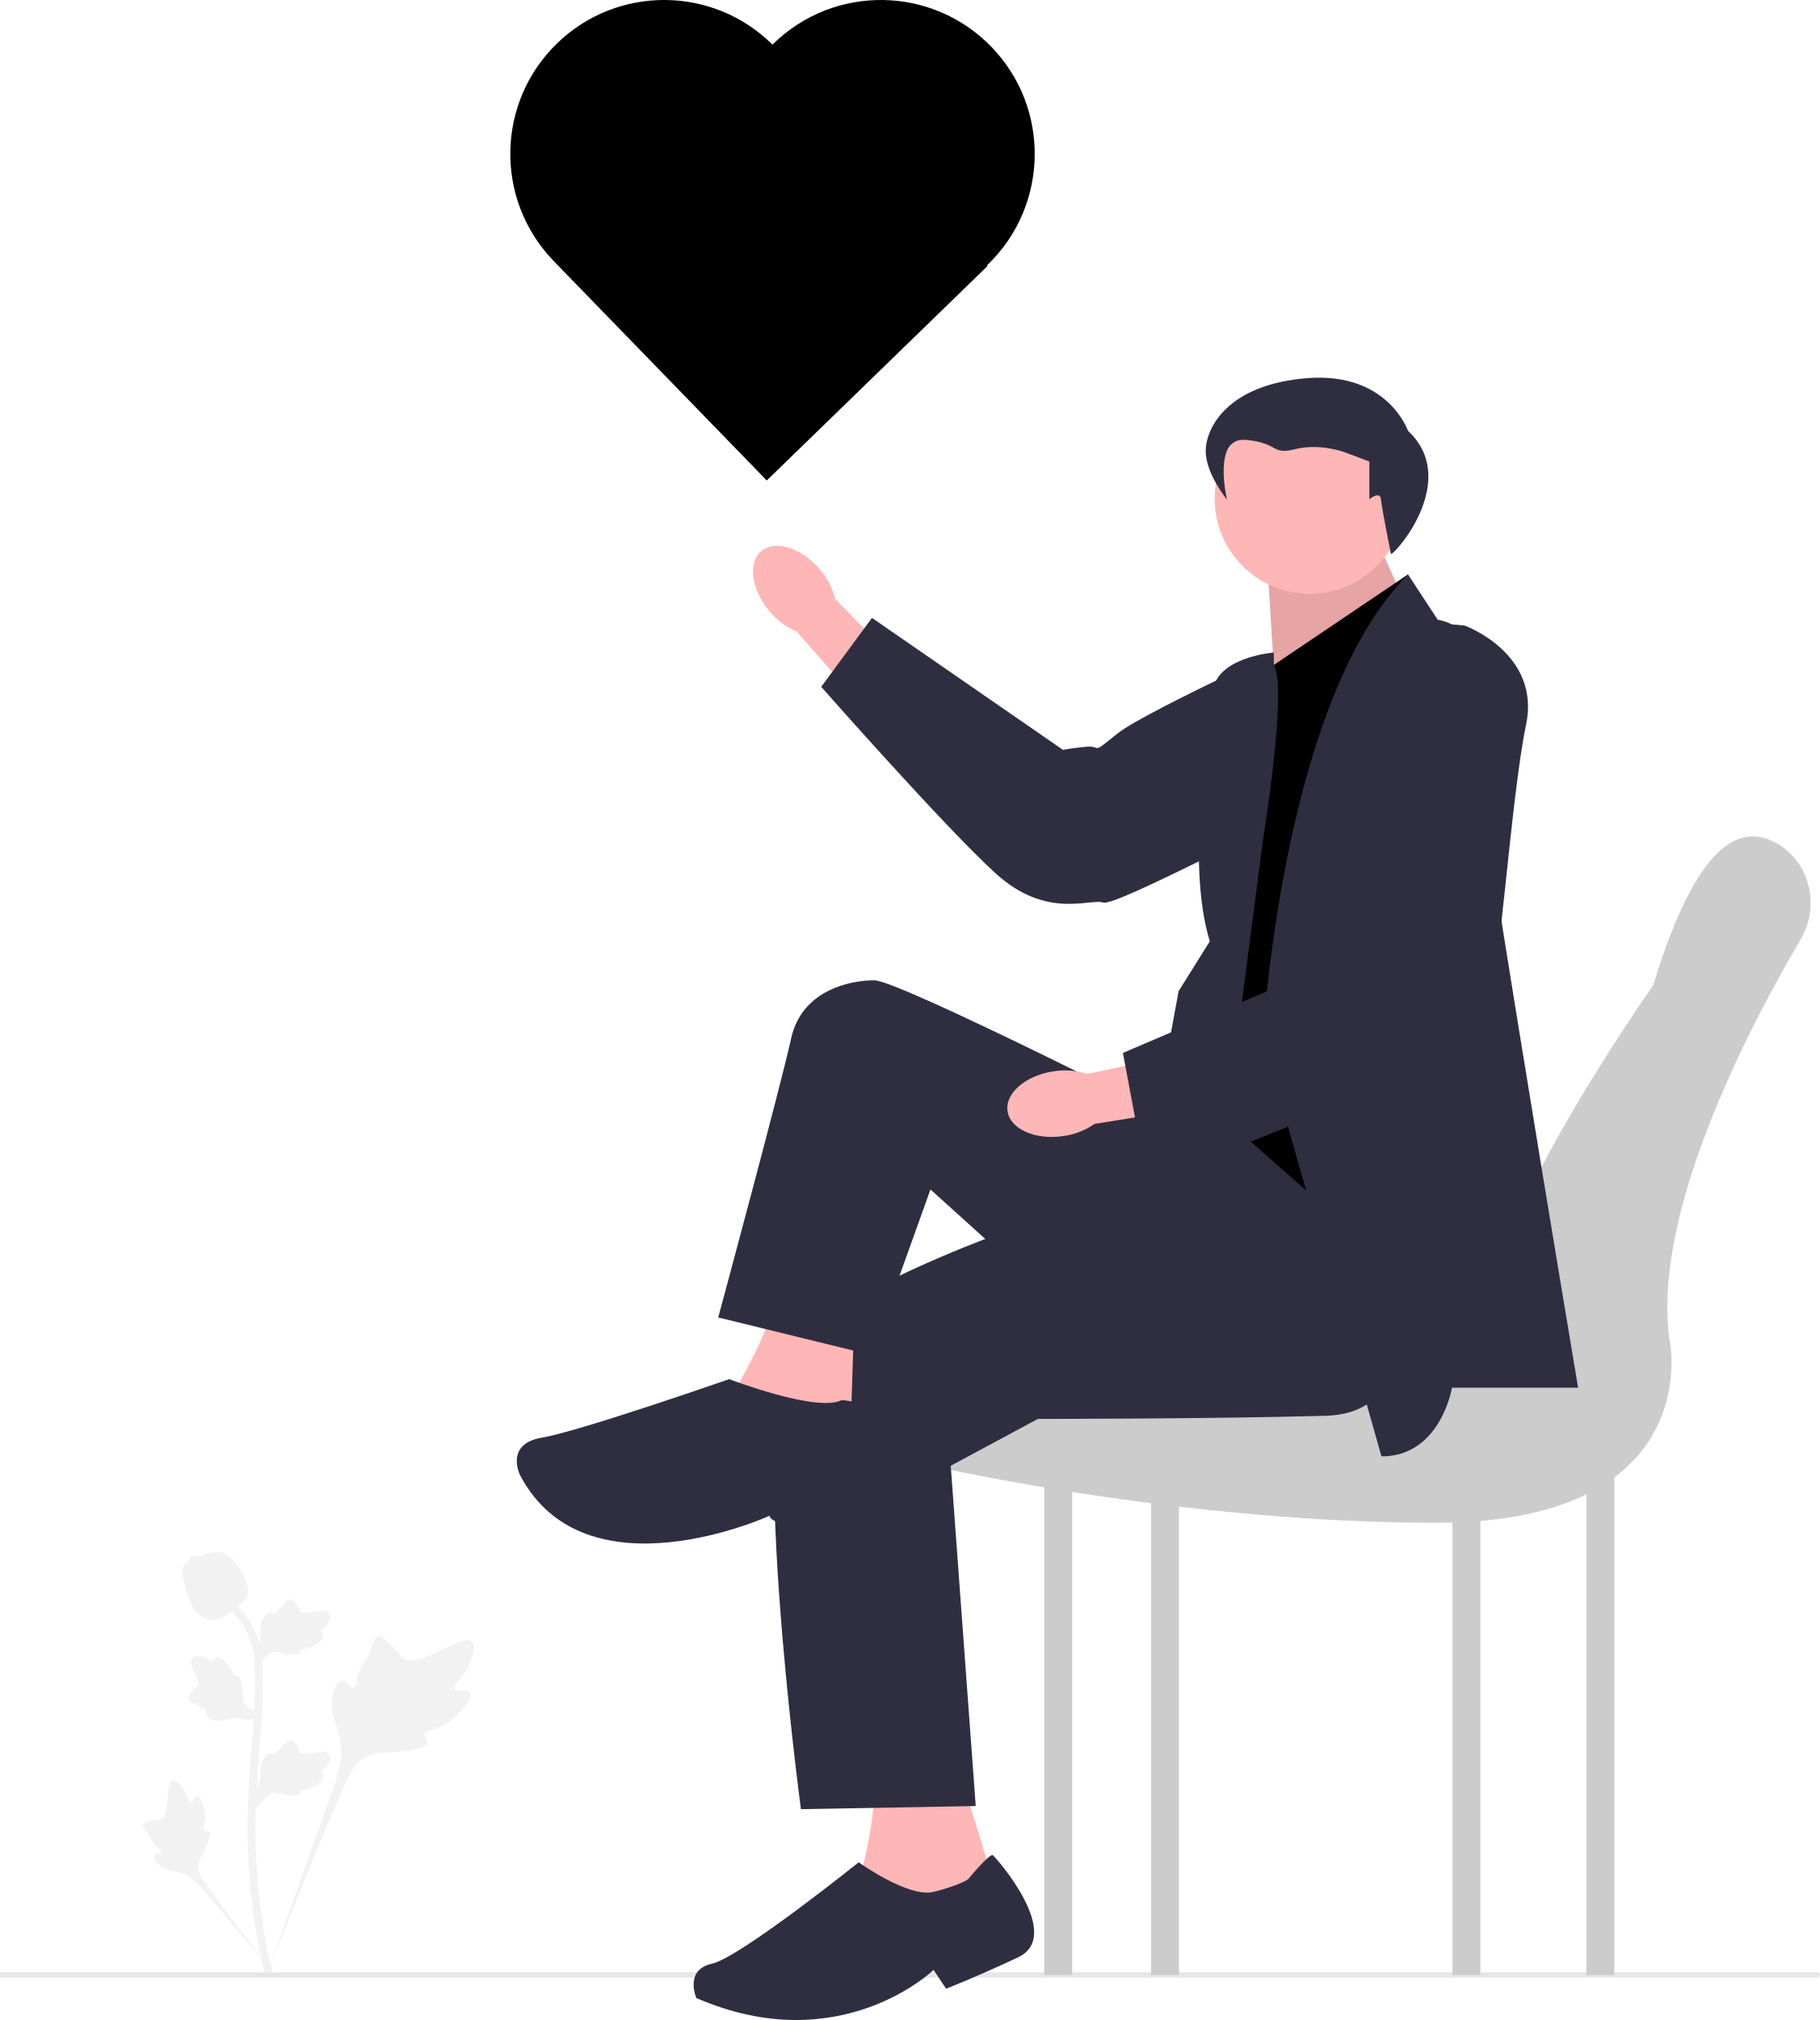
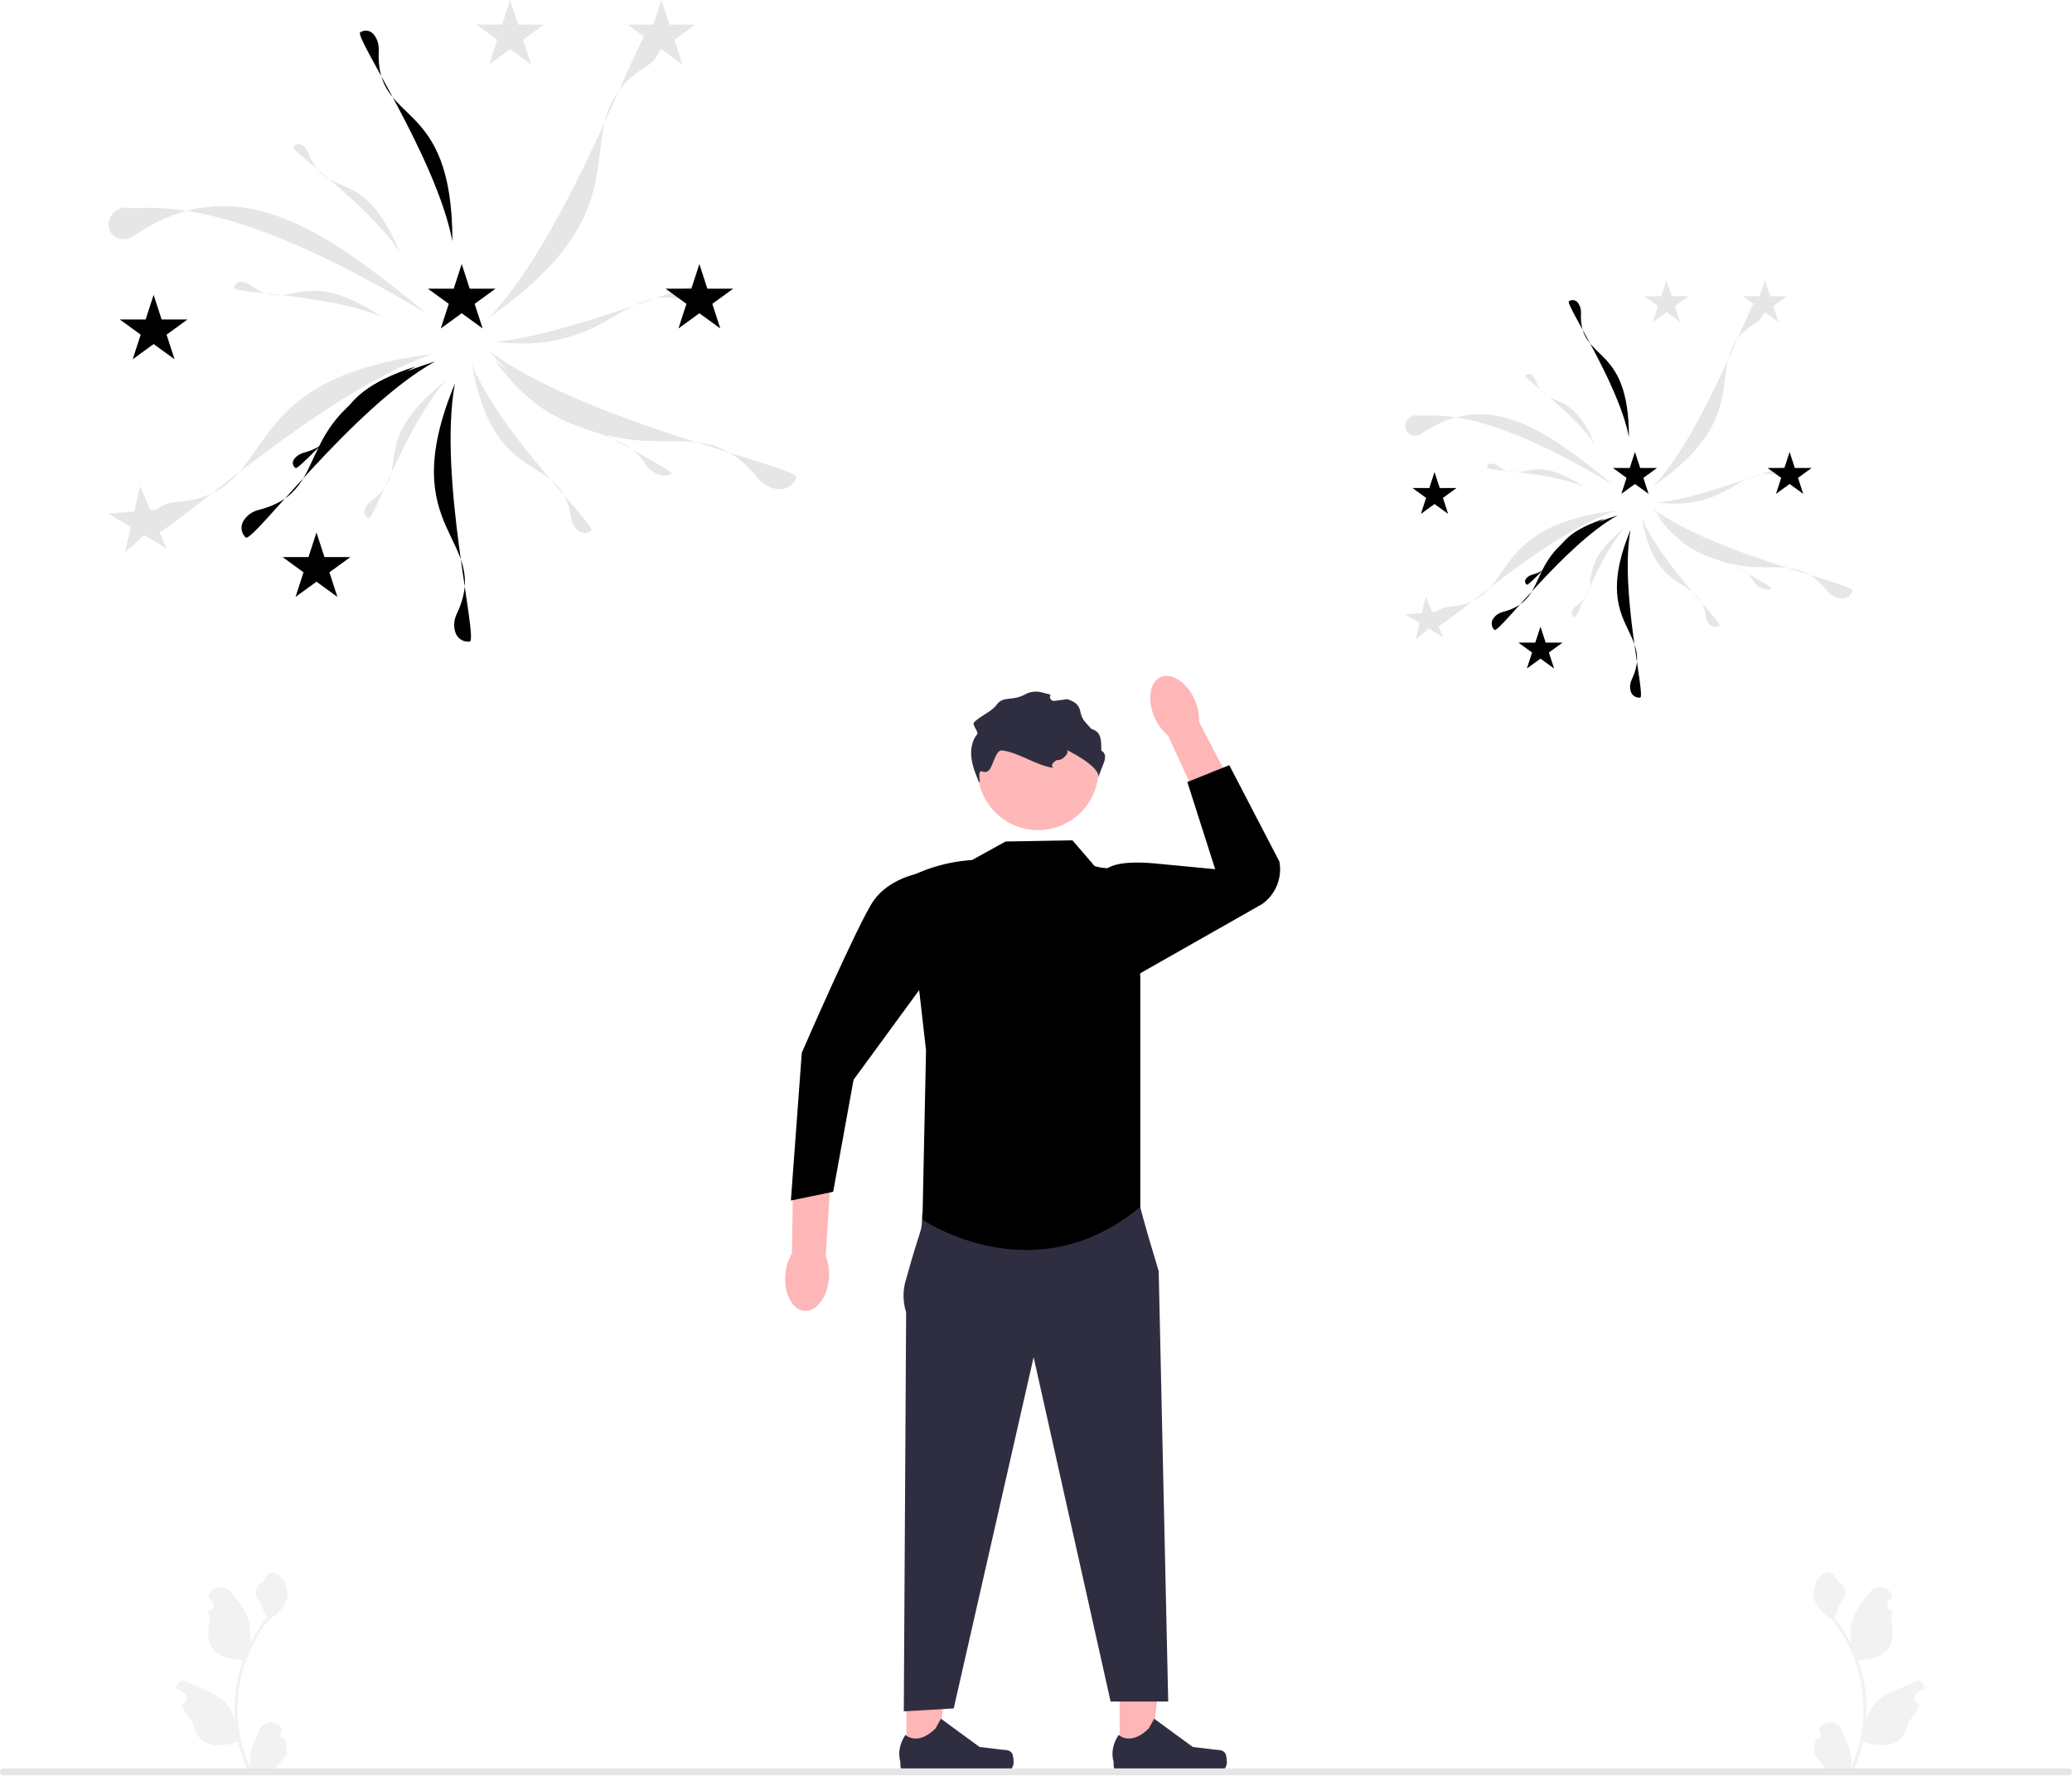
- <svg xmlns="http://www.w3.org/2000/svg" width="583.04" height="647.035" viewBox="0 0 583.04 647.035">
+ <svg xmlns="http://www.w3.org/2000/svg" width="611.492" height="523.953" viewBox="0 0 611.492 523.953">
+   <path d="M84.105,513.252c-1.217,.076-1.89-1.436-.969-2.317l.092-.364-.036-.087c-1.231-2.935-5.402-2.914-6.622,.025-1.083,2.609-2.462,5.222-2.802,7.98-.152,1.218-.084,2.458,.186,3.653-2.538-5.544-3.873-11.597-3.873-17.685,0-1.53,.084-3.059,.255-4.585,.141-1.248,.335-2.488,.586-3.717,1.358-6.643,4.3-12.971,8.542-18.256,2.039-1.115,3.74-2.858,4.768-4.946,.369-.753,.658-1.564,.795-2.389-.232,.03-.875-3.504-.7-3.721-.323-.491-.902-.735-1.256-1.214-1.757-2.382-4.177-1.966-5.441,1.271-2.699,1.362-2.726,3.622-1.069,5.795,1.054,1.383,1.199,3.253,2.123,4.733-.095,.122-.194,.24-.289,.362-1.744,2.237-3.253,4.642-4.525,7.168,.359-2.808-.171-6.19-1.076-8.371-1.03-2.484-2.96-4.577-4.66-6.725-2.042-2.58-6.229-1.454-6.588,1.816l-.01,.095c.252,.142,.5,.294,.741,.454,1.378,.911,.902,3.048-.731,3.3l-.037,.006c.091,.909,.247,1.811,.476,2.698-2.181,8.433,2.527,11.505,9.25,11.643,.148,.076,.293,.152,.441,.225-.681,1.918-1.225,3.885-1.629,5.879-.361,1.762-.613,3.542-.753,5.331-.175,2.256-.16,4.524,.03,6.777l-.011-.08c-.483-2.481-1.83-4.798-3.786-6.404-2.913-2.393-7.03-3.275-10.173-5.198-1.513-.926-3.452,.271-3.188,2.025l.013,.084c.468,.19,.925,.411,1.366,.658,.252,.142,.5,.294,.741,.454,1.378,.911,.902,3.048-.731,3.3l-.037,.006-.076,.011c.803,1.906,1.921,3.676,3.322,5.201,1.364,7.362,7.22,8.061,13.485,5.917h.004c.685,2.983,1.686,5.898,2.972,8.675h10.616c.038-.118,.072-.24,.107-.358-.982,.061-1.971,.004-2.937-.175,.788-.966,1.575-1.941,2.363-2.907,.019-.019,.034-.038,.049-.057,.4-.495,.803-.985,1.202-1.48l0-.001c.025-1.518-.157-3.032-.518-4.501l-0-0-0-0,0,0Z" fill="#f2f2f2" />
+   <path d="M535.947,513.252c1.217,.076,1.89-1.436,.969-2.317l-.092-.364,.036-.087c1.231-2.935,5.402-2.914,6.622,.025,1.083,2.609,2.462,5.222,2.802,7.98,.152,1.218,.084,2.458-.186,3.653,2.538-5.544,3.873-11.597,3.873-17.685,0-1.53-.084-3.059-.255-4.585-.141-1.248-.335-2.488-.586-3.717-1.358-6.643-4.3-12.971-8.542-18.256-2.039-1.115-3.74-2.858-4.768-4.946-.369-.753-.658-1.564-.795-2.389,.232,.03,.875-3.504,.7-3.721,.323-.491,.902-.735,1.256-1.214,1.757-2.382,4.177-1.966,5.441,1.271,2.699,1.362,2.726,3.622,1.069,5.795-1.054,1.383-1.199,3.253-2.123,4.733,.095,.122,.194,.24,.289,.362,1.744,2.237,3.253,4.642,4.525,7.168-.359-2.808,.171-6.19,1.076-8.371,1.03-2.484,2.96-4.577,4.66-6.725,2.042-2.58,6.229-1.454,6.588,1.816l.01,.095c-.253,.142-.5,.294-.741,.454-1.378,.911-.902,3.048,.731,3.3l.037,.006c-.091,.909-.247,1.811-.476,2.698,2.181,8.433-2.527,11.505-9.25,11.643-.148,.076-.293,.152-.441,.225,.681,1.918,1.225,3.885,1.629,5.879,.361,1.762,.613,3.542,.753,5.331,.175,2.256,.16,4.524-.03,6.777l.011-.08c.483-2.481,1.83-4.798,3.786-6.404,2.913-2.393,7.03-3.275,10.173-5.198,1.513-.926,3.452,.271,3.188,2.025l-.013,.084c-.468,.19-.925,.411-1.366,.658-.253,.142-.5,.294-.741,.454-1.378,.911-.902,3.048,.731,3.3l.037,.006,.076,.011c-.803,1.906-1.921,3.676-3.322,5.201-1.364,7.362-7.22,8.061-13.485,5.917h-.004c-.685,2.983-1.686,5.898-2.972,8.675h-10.616c-.038-.118-.072-.24-.107-.358,.982,.061,1.971,.004,2.937-.175-.788-.966-1.575-1.941-2.363-2.907-.019-.019-.034-.038-.05-.057-.4-.495-.803-.985-1.202-1.48l-0-.001c-.025-1.518,.157-3.032,.518-4.501l0-0v-0l0,0Z" fill="#f2f2f2" />
  <g>
-     <path d="M150.784,542.202c-.844-1.424-4.497,.101-5.168-1.191-.669-1.287,2.724-3.249,4.663-7.73,.35-.808,2.553-5.9,.922-7.472-3.092-2.978-17.24,9.313-22.191,5.29-1.087-.883-1.846-2.645-5.134-5.506-1.308-1.138-2.099-1.652-2.865-1.461-1.086,.271-1.172,1.725-2.337,4.584-1.747,4.287-2.78,4.028-3.798,7.449-.756,2.539-.583,4.016-1.472,4.303-1.258,.407-2.416-2.286-4.011-2.045-1.627,.246-2.611,3.382-2.922,5.73-.583,4.406,1.035,7.313,1.932,10.371,.975,3.322,1.553,8.375-.698,15.528l-22.277,62.766c4.918-12.879,19.158-48.185,25.142-61.305,1.727-3.787,3.635-7.629,7.551-9.145,3.77-1.46,8.949-.588,15.55-2.179,.771-.186,2.911-.73,3.18-1.988,.223-1.04-1.036-1.621-.842-2.596,.259-1.307,2.734-1.323,5.775-2.831,2.144-1.063,3.48-2.328,4.629-3.415,.346-.328,5.495-5.262,4.371-7.157h-0l0,0Z" fill="#f2f2f2" />
-     <path d="M63.139,575.245c-.942,.004-1.248,2.236-2.076,2.193-.825-.043-.808-2.275-2.448-4.519-.296-.405-2.159-2.955-3.401-2.608-2.354,.658-.404,11.148-3.806,12.418-.747,.279-1.831,.143-4.184,.931-.936,.314-1.417,.554-1.544,.985-.18,.611,.508,1.073,1.575,2.47,1.6,2.094,1.175,2.527,2.56,4.013,1.028,1.104,1.803,1.445,1.687,1.964-.163,.735-1.819,.526-2.161,1.379-.349,.87,.907,2.257,1.969,3.087,1.994,1.558,3.888,1.602,5.647,2.044,1.912,.48,4.559,1.654,7.42,4.823l24.378,29.044c-4.902-6.13-18.122-23.306-22.835-30.029-1.361-1.941-2.696-3.985-2.31-6.345,.371-2.272,2.293-4.562,3.417-8.261,.131-.432,.481-1.639-.058-2.134-.446-.409-1.095,.041-1.517-.335-.567-.504,.14-1.724,.277-3.651,.097-1.359-.138-2.38-.341-3.258-.061-.265-.997-4.215-2.251-4.21v0l-0,0Z" fill="#f2f2f2" />
-     <path d="M81.939,579.465l-.568-5.068,.259-.384c1.2-1.777,1.812-3.512,1.819-5.159,.001-.262-.011-.524-.023-.79-.049-1.057-.11-2.371,.575-3.903,.384-.854,1.463-2.831,3.086-2.587,.437,.061,.767,.262,1.018,.497,.037-.059,.075-.117,.115-.181,.505-.771,.905-1.101,1.291-1.419,.296-.245,.602-.497,1.082-1.094,.21-.262,.374-.492,.513-.685,.42-.585,.968-1.282,1.935-1.27,1.033,.049,1.574,.903,1.932,1.468,.64,1.008,.93,1.735,1.122,2.217,.07,.176,.149,.374,.19,.436,.333,.489,3.038,.032,4.057-.135,2.289-.382,4.27-.712,5.087,.732,.585,1.033,.151,2.398-1.33,4.168-.461,.551-.952,.969-1.388,1.297,.361,.215,.684,.546,.815,1.065h0c.308,1.229-.748,2.459-3.137,3.663-.593,.301-1.392,.702-2.512,.896-.527,.091-1.002,.113-1.408,.125-.009,.235-.064,.489-.207,.751-.42,.771-1.293,1.138-2.61,1.05-1.449-.076-2.642-.352-3.694-.595-.919-.21-1.711-.389-2.332-.347-1.153,.093-2.041,1.016-3.083,2.212l-2.603,3.042h-0l-0-0Z" fill="#f2f2f2" />
-     <path d="M84.572,549.289l-4.758,1.835-.437-.153c-2.023-.71-3.857-.862-5.452-.451-.254,.065-.504,.143-.759,.223-1.01,.315-2.266,.708-3.922,.434-.924-.155-3.11-.697-3.285-2.329-.052-.438,.059-.809,.222-1.111-.066-.021-.133-.042-.204-.065-.874-.293-1.295-.597-1.7-.889-.312-.224-.633-.456-1.332-.769-.307-.137-.571-.237-.793-.322-.672-.258-1.486-.611-1.719-1.549-.215-1.011,.474-1.751,.93-2.241,.813-.875,1.442-1.34,1.86-1.648,.153-.112,.324-.239,.373-.294,.389-.446-.74-2.947-1.159-3.891-.95-2.118-1.772-3.95-.582-5.106,.851-.828,2.282-.754,4.369,.229,.65,.307,1.179,.675,1.607,1.013,.117-.404,.354-.8,.823-1.058h0c1.11-.61,2.569,.099,4.339,2.105,.442,.498,1.033,1.169,1.504,2.203,.221,.487,.363,.941,.478,1.331,.229-.051,.49-.063,.779,.009,.852,.21,1.429,.962,1.678,2.258,.294,1.421,.329,2.645,.362,3.724,.03,.942,.058,1.753,.255,2.344,.382,1.091,1.5,1.717,2.922,2.422l3.603,1.746h-0v0Z" fill="#f2f2f2" />
-     <path d="M81.939,534.358l-.568-5.068,.259-.384c1.2-1.777,1.812-3.512,1.819-5.159,.001-.262-.011-.524-.023-.79-.049-1.057-.11-2.371,.575-3.903,.384-.854,1.463-2.831,3.086-2.587,.437,.061,.767,.262,1.018,.497,.037-.059,.075-.117,.115-.181,.505-.771,.905-1.101,1.291-1.419,.296-.245,.602-.497,1.082-1.094,.21-.262,.374-.492,.513-.685,.42-.585,.968-1.282,1.935-1.27,1.033,.049,1.574,.903,1.932,1.468,.64,1.008,.93,1.735,1.122,2.217,.07,.176,.149,.374,.19,.436,.333,.489,3.038,.032,4.057-.135,2.289-.382,4.27-.712,5.087,.732,.585,1.033,.151,2.398-1.33,4.168-.461,.551-.952,.969-1.388,1.297,.361,.215,.684,.546,.815,1.065h0c.308,1.229-.748,2.459-3.137,3.663-.593,.301-1.392,.702-2.512,.896-.527,.091-1.002,.113-1.408,.125-.009,.235-.064,.489-.207,.751-.42,.771-1.293,1.138-2.61,1.05-1.449-.076-2.642-.352-3.694-.595-.919-.21-1.711-.389-2.332-.347-1.153,.093-2.041,1.016-3.083,2.212l-2.603,3.042h-0l-0-0Z" fill="#f2f2f2" />
-     <path d="M87.124,632.736l-1.062-.666-.257-1.226,.257,1.226-1.238,.142c-.02-.115-.087-.379-.188-.793-.554-2.266-2.244-9.162-3.654-20.023-.984-7.581-1.541-15.376-1.656-23.17-.115-7.807,.255-13.717,.551-18.467,.224-3.583,.496-6.994,.762-10.317,.71-8.878,1.379-17.265,.881-26.55-.11-2.073-.341-6.387-2.862-10.978-1.462-2.663-3.476-5.027-5.987-7.024l1.561-1.963c2.771,2.207,5,4.826,6.623,7.782,2.795,5.09,3.047,9.791,3.168,12.05,.507,9.449-.17,17.916-.887,26.88-.264,3.311-.536,6.708-.759,10.276-.294,4.706-.66,10.565-.546,18.271,.113,7.701,.663,15.4,1.634,22.886,1.392,10.724,3.058,17.517,3.605,19.749,.291,1.192,.352,1.441,.054,1.914h0Z" fill="#f2f2f2" />
-     <path d="M68.075,518.872c-.103,0-.207-.002-.312-.01-2.134-.115-4.11-1.392-5.875-3.796-.827-1.131-1.251-2.42-2.095-4.992-.131-.396-.767-2.408-1.154-5.176-.253-1.808-.221-2.565,.137-3.233,.398-.744,1.041-1.263,1.766-1.613-.032-.24-.006-.487,.098-.739,.427-1.045,1.563-.908,2.177-.842,.311,.039,.699,.091,1.117,.069,.658-.032,1.012-.228,1.548-.521,.513-.281,1.15-.631,2.096-.825,1.865-.389,3.427,.14,3.942,.313,2.71,.903,4.046,3.01,5.593,5.45,.308,.489,1.367,2.271,2.065,4.713,.504,1.762,.433,2.545,.281,3.128-.308,1.197-1.036,1.882-2.885,3.394-1.931,1.583-2.9,2.376-3.732,2.858-1.937,1.118-3.153,1.821-4.768,1.821v0Z" fill="#f2f2f2" />
+     <polygon points="330.425 517.749 339.537 517.748 343.872 482.6 330.423 482.601 330.425 517.749" fill="#ffb6b6" />
+     <path d="M361.645,517.542h0c.284,.478,.433,2.02,.433,2.576h0c0,1.708-1.385,3.093-3.093,3.093h-28.22c-1.165,0-2.11-.945-2.11-2.11v-1.175s-1.396-3.531,1.478-7.883c0,0,3.572,3.408,8.91-1.93l1.574-2.852,11.394,8.333,6.315,.777c1.382,.17,2.607-.026,3.317,1.171h-0Z" fill="#2f2e41" />
  </g>
-   <path d="M583.04,632.596h0c0,.464-.376,.84-.84,.84H0v-1.68H582.2c.464,0,.84,.376,.84,.84Z" fill="#e6e6e6" />
  <g>
-     <g>
-       <path id="uuid-5a40141d-c53b-42c9-b0eb-5c5949bf3d0b-227" d="M262.566,182.277c-5.918-6.915-14.284-9.466-18.684-5.699-4.4,3.767-3.168,12.425,2.753,19.342,2.327,2.795,5.291,4.993,8.641,6.408l25.447,28.982,13.346-12.231-26.503-27.273c-.882-3.53-2.596-6.798-5-9.529Z" fill="#ffb6b6" />
-       <path d="M453.566,217.619s5.566,25.476-16.525,33.599c-22.091,8.123-79.337,39.314-83.575,37.885-4.238-1.429-18.101,5.549-34.463-9.338-16.362-14.886-55.892-59.766-55.892-59.766l16.26-22.083,61.219,42.291s1.309-.389,7.113-.99,1.265,3.059,10.342-4.262,67.013-33.56,67.013-33.56c0,0,17.001-8.424,28.509,16.224l-0-0Z" fill="#2f2e41" />
-     </g>
-     <path d="M309.111,573l9,29-25,17-18-16s7-25,4-31l30,1Z" fill="#ffb6b6" />
-     <polygon points="436.111 162 450.449 193.63 408.496 219.709 406.111 182 436.111 162" fill="#ffb6b6" />
-     <polygon points="436.111 162 450.449 193.63 408.496 219.709 406.111 182 436.111 162" isolation="isolate" opacity=".1" />
-     <path d="M569.335,270.189c-13.982-8.05-27.282,4.807-39.675,45.435,0,0-52.345,74.137-52.361,105.074h-149.746l-33.126,46.986-2.545,.407s16.61,3.971,42.683,8.344v156.192h8.942v-154.738c7.806,1.229,16.283,2.458,25.278,3.612v151.126h8.942v-150.028c25.036,2.946,53.448,5.164,82.268,5.164,1.838,0,3.615-.036,5.365-.087v144.95h8.942v-145.453c14.431-1.237,25.503-4.35,33.98-8.523v153.976h8.942v-159.405c22.706-16.955,17.885-42.689,17.885-42.689-6.825-40.948,25.935-102.729,41.834-129.693,6.237-10.579,3.034-24.525-7.609-30.652Z" fill="#ccc" />
-     <circle cx="419.623" cy="159.734" r="30.464" fill="#ffb6b6" />
-     <path d="M408.111,213l43-29-7,245s-35.5-61.5-62.5-64.5c0,0,3-7,5-11s5-24,5-24l14-108,2.5-8.5Z" fill="#000000" />
-     <path d="M442.611,466.5l-38-134s6-108,46.5-148.5l9.5,14.5s9.394,1.394,7.697,7.697c-1.697,6.303,37.303,238.303,37.303,238.303h-40.421s-3.579,22-22.579,22Z" fill="#2f2e41" />
-     <path d="M408.111,213v-4s-18.5,1.5-19.5,12.5-9,54-1,80l-10,16-7,38,22,6,12-92.28s8-48.72,3.5-56.22v0Z" fill="#2f2e41" />
-     <path d="M443.611,403.5s17,49-19,50-92.083,1-92.083,1l-27.917,15,8,109-56,1s-18-134-2-150,62-33,62-33l53-27,14.906-18.094,59.094,52.094Z" fill="#2f2e41" />
-     <path d="M445.651,177.5c2.124-.755,22.01-24.06,5.46-39.5,0,0-6.449-18.861-32.167-16.883s-32.643,16.045-32.643,23.355,6.81,15.528,6.81,15.528c0,0-4.832-20.089,6.049-19.099,10.881,.989,7.913,4.946,15.827,2.968,7.913-1.978,15.827,.989,15.827,.989l7.913,2.968v12.069s3.45-2.769,3.704,0,3.221,17.607,3.221,17.607Z" fill="#2f2e41" />
-     <path d="M273.611,424.5l-1,31-39-7s16.746-27.559,14.373-35.28l25.627,11.28Z" fill="#ffb6b6" />
-     <path d="M269.611,448.5s7,0,7,4,11,35-10,36-20-3-20-3c0,0-59,27-80-13,0,0-5-10,7-12s60-18.744,60-18.744c0,0,28,10.744,36,6.744Z" fill="#2f2e41" />
-     <path d="M310.111,602s7-8.48,8-7.74c1,.74,23,25.74,8,32.74s-23,10-23,10l-4-6s-30,29-76,9c0,0-4-9,5-11s47-32.472,47-32.472c0,0,16,11.472,24,9.472s11-4,11-4Z" fill="#2f2e41" />
-     <path d="M381.611,361.5s-93.5-47.5-101.5-47.5-23.291,3.291-26.646,18.646c-3.354,15.354-23.354,89.354-23.354,89.354l49,12,19-53,31,28,52.5-31.307v-16.193Z" fill="#2f2e41" />
-     <g>
-       <path id="uuid-ab91b068-dc2b-4bec-9c08-ae468f674a00-228" d="M337.584,343.15c-9.005,1.322-15.623,7.04-14.781,12.771s8.824,9.304,17.833,7.98c3.606-.479,7.044-1.815,10.028-3.896l38.086-6.082-3.235-17.812-37.202,7.887c-3.457-1.136-7.136-1.426-10.728-.848Z" fill="#ffb6b6" />
-       <path d="M469.294,200.384s24.522,8.87,19.62,31.891-9.025,88.083-12.493,90.906-4.953,18.273-26.27,24.182c-21.317,5.909-82.487,32.066-82.487,32.066l-7.89-42.161,68.413-29.255s.369-1.315,2.953-6.546,3.262,.561,1.906-11.022c-1.356-11.583,7.324-74.588,7.324-74.588,0,0,1.934-18.875,28.923-15.474l-0,0Z" fill="#2f2e41" />
-     </g>
-     <path d="M247.862,13.936h0c-.123,.12-.237,.246-.36,.367-19.071-18.925-49.785-19.091-69.06-.375h0c-19.344,18.79-19.997,49.637-1.467,69.23l-.012,.012,.461,.475h0l68.238,70.259,70.734-68.699-.197-.202c.119-.113,.243-.218,.36-.333h0c19.533-18.971,19.988-50.184,1.018-69.717h0c-18.971-19.533-50.184-19.988-69.716-1.018l-0,0Z" fill="#000000" />
+     <polygon points="267.493 517.749 276.605 517.748 280.94 482.6 267.491 482.601 267.493 517.749" fill="#ffb6b6" />
+     <path d="M298.713,517.542h0c.284,.478,.433,2.02,.433,2.576h0c0,1.708-1.385,3.093-3.093,3.093h-28.22c-1.165,0-2.11-.945-2.11-2.11v-1.175s-1.396-3.531,1.478-7.883c0,0,3.572,3.408,8.91-1.93l1.574-2.852,11.394,8.333,6.315,.777c1.382,.17,2.607-.026,3.317,1.171h-0Z" fill="#2f2e41" />
+   </g>
+   <path id="b-225" d="M1.018,523.953H610.474c.562,0,1.018-.456,1.018-1.018s-.456-1.018-1.018-1.018H1.018c-.562,0-1.018,.456-1.018,1.018s.456,1.018,1.018,1.018Z" fill="#e6e6e6" />
+   <path id="c-226" d="M333.149,351.75l3.377,4.442s.306,2.074,5.428,18.974l2.81,127.022h-17l-22.719-101.633-23.582,103.671-14.735,.869,.691-117.833s-1.552-4.1-.232-8.906c5.052-18.391,4.76-13.543,4.968-19.838,.263-7.982,60.994-6.768,60.994-6.768Z" fill="#2f2e41" />
+   <circle id="d" cx="306.353" cy="227.172" r="17.837" fill="#feb8b8" />
+   <path id="e-227" d="M296.763,248.365l-9.87,5.455c-8.235,.596-14.14,2.787-19.388,5.429l5.787,50.738-1.053,49.978s32.819,22.483,64.289-3.774v-67.908l-1.477-27.006c-.172-3.149-2.957-5.592-6.083-5.178-1.785,.236-3.841,.191-5.941-.509l-6.532-7.581-19.73,.356v-0Z" fill="#000000" />
+   <g>
+     <path d="M352.567,206.509c.995,2.245,1.401,4.528,1.269,6.508l10.833,20.786-10.042,4.865-9.907-21.609c-1.556-1.231-2.975-3.065-3.971-5.31-2.274-5.128-1.472-10.459,1.792-11.906s7.752,1.537,10.026,6.666h0v0Z" fill="#ffb6b6" />
+     <path id="f-228" d="M323.026,255.59l2.988,1.367c2.742-2.947,11-2.483,15.007-2.101l17.609,1.679-8.223-25.725,12.379-4.982,14.792,28.467c.895,4.829-1.113,9.736-5.136,12.554l-37.74,21.432-4.387-29.357-7.29-3.334v-0Z" fill="#000000" />
+   </g>
+   <g>
+     <path d="M231.763,376.255c.188-2.448,.913-4.651,1.968-6.332l.318-23.437,11.148,.477-1.522,23.723c.786,1.822,1.166,4.11,.978,6.558-.429,5.593-3.663,9.906-7.222,9.633s-6.097-5.029-5.667-10.622h0l0-0,0,0Z" fill="#ffb6b6" />
+     <path id="g-229" d="M275.766,265.66l-5.123-7.781s-8.355,1.595-12.794,7.894-21.22,44.934-21.22,44.934l-3.222,43.613,12.481-2.571,6.022-33.076,19.365-26.462,4.491-26.552-0,0Z" fill="#000000" />
+   </g>
+   <path d="M324.19,229.538c.67-3.4-9.669-8.349-9.65-8.343,1.605,.512-.919,3.453-2.568,3.106,0,0-2.422,1.232-1.102,2.292-4.55-.39-10.629-4.714-15.179-5.104-1.83-.16-2.539,4.253-3.689,5.683-1.74,2.19-3.485-2.165-2.841,3.637h-.26c-.95-2.29-1.9-4.62-2.21-7.08-.3-2.46,.12-5.11,1.69-7.03,.52-.65-1.523-2.79-.973-3.41,1.75-2.01,5.143-3.11,6.703-5.26,2.065-2.848,4.414-.838,8.714-3.233,1.125-.627,3.08-.852,4.326-.527l2.91,.76h0c-.567,.851,.135,1.973,1.148,1.835l3.792-.515c1.43,.46,2.79,1.14,3.43,2.45,.39,.78,.46,1.69,.76,2.51,.55,1.51,1.85,2.6,2.89,3.82,2.796,.814,2.946,2.904,2.946,6.409,2.606,1.462-.113,4.73-.836,8v0Z" fill="#2f2e41" />
+   <g>
+     <path d="M32.306,64.669h0c.812-2.28,3.076-3.625,5.381-3.367,.961,.108,1.921,.193,2.886,.137,24.07-1.416,53.882,12.366,85.619,31.24h0c-29.053-23.508-55.643-44.304-86.917-22.933-2.234,1.526-5.399,.987-6.698-1.386-.522-.953-.711-2.096-.399-3.274,.037-.139,.08-.278,.129-.416h-0v-0Z" fill="#e6e6e6" />
+     <path d="M192.839,8.282h0c1.984,1.265,2.8,3.67,2.139,5.815l-.075,.242c-.663,2.153-2.106,3.961-4.018,5.152-27.369,17.038,4.319,38.844-46.334,74.04v-0c24.528-26.247,44.704-87.029,47.768-85.539,.177,.086,.35,.183,.52,.291h0Z" fill="#e6e6e6" />
+     <path d="M234.79,141.519h0c-1.02,2.12-3.312,3.216-5.52,2.814l-.249-.045c-2.216-.403-4.183-1.621-5.592-3.378-20.167-25.153-38.056,8.899-79.016-37.218h0c28.973,21.239,91.72,34.057,90.605,37.277-.064,.185-.14,.369-.227,.551v0h0Z" fill="#e6e6e6" />
+     <path d="M197.929,139.947h0c-1.05,.583-2.744,.501-4.112-.131l-.154-.071c-1.373-.634-2.435-1.524-3.036-2.497-8.596-13.927-26.443-4.889-44.803-31.289h0c15.051,14.354,53.665,32.849,52.353,33.828-.076,.056-.158,.11-.248,.16h0Z" fill="#e6e6e6" />
+     <path d="M206.212,84.398h0c-.26,1.173-1.444,2.387-2.824,2.992l-.156,.068c-1.385,.608-2.755,.813-3.882,.618-16.125-2.796-21.189,16.558-53.125,12.806h0c20.724-1.754,60.168-18.407,60.032-16.775-.008,.094-.023,.191-.045,.292h0Z" fill="#e6e6e6" />
+     <path d="M44.832,157.144h0c-1.158-2.048-.749-4.556,.842-6.138l.179-.179c1.596-1.589,3.72-2.508,5.967-2.661,32.165-2.191,14.428-36.322,75.676-43.611v0c-33.981,11.655-80.336,55.845-82.342,53.09-.116-.159-.223-.326-.322-.501v0Z" fill="#e6e6e6" />
+     <path d="M174.185,156.776h0c-1.19,.794-2.717,.636-3.733-.289l-.115-.104c-1.02-.928-1.656-2.207-1.836-3.592-2.568-19.821-22.453-7.555-29.222-45.181h0c8.343,20.587,36.777,47.602,35.195,48.948-.091,.078-.188,.15-.289,.218h0Z" fill="#e6e6e6" />
+     <path d="M138.161,189.377h0c-1.822,.015-3.357-1.21-3.816-2.891l-.052-.19c-.462-1.687-.271-3.481,.483-5.069,10.796-22.736-18.978-23.543-.521-68.014h0c-5.11,27.547,6.989,75.808,4.367,76.134-.151,.019-.305,.029-.461,.03h0Z" fill="#000000" />
+     <path d="M72.195,158.306h0c-1.174-1.394-1.209-3.357-.208-4.784l.113-.161c1.004-1.432,2.507-2.43,4.212-2.862,24.396-6.19,6.023-29.634,52.045-43.789v0c-24.474,13.638-53.921,53.742-55.845,51.931-.111-.104-.217-.216-.317-.335h0Z" fill="#000000" />
+     <path d="M86.998,137.952h0c-.743-.694-.763-1.738-.126-2.539l.072-.09c.638-.804,1.592-1.397,2.673-1.698,15.47-4.304,3.852-16.029,33.037-25.467h0c-15.527,8.273-34.237,30.845-35.455,29.96-.07-.051-.137-.106-.201-.165h0Z" fill="#000000" />
+     <path d="M108.632,152.785h0c-.939-.389-1.325-1.359-1.01-2.332l.035-.11c.315-.977,.999-1.868,1.906-2.529,12.971-9.465-2.027-16.36,21.98-35.453h0c-11.63,13.202-21.213,40.909-22.664,40.508-.084-.023-.166-.051-.246-.084h0Z" fill="#e6e6e6" />
+     <polygon points="45.34 87.024 47.699 94.285 55.334 94.285 49.157 98.772 51.517 106.033 45.34 101.546 39.164 106.033 41.523 98.772 35.346 94.285 42.981 94.285 45.34 87.024" fill="#000000" />
+     <polygon points="150.548 0 152.907 7.261 160.542 7.261 154.365 11.748 156.725 19.009 150.548 14.522 144.372 19.009 146.731 11.748 140.554 7.261 148.189 7.261 150.548 0" fill="#e6e6e6" />
+     <polygon points="206.399 77.932 208.758 85.193 216.393 85.193 210.217 89.68 212.576 96.941 206.399 92.454 200.223 96.941 202.582 89.68 196.406 85.193 204.04 85.193 206.399 77.932" fill="#000000" />
+     <polygon points="93.398 157.162 95.757 164.423 103.392 164.423 97.215 168.911 99.575 176.172 93.398 171.684 87.222 176.172 89.581 168.911 83.404 164.423 91.039 164.423 93.398 157.162" fill="#000000" />
+     <polygon points="136.261 77.932 138.62 85.193 146.254 85.193 140.078 89.68 142.437 96.941 136.261 92.454 130.084 96.941 132.443 89.68 126.267 85.193 133.901 85.193 136.261 77.932" fill="#000000" />
+     <polygon points="195.204 0 197.563 7.261 205.197 7.261 199.021 11.748 201.38 19.009 195.204 14.522 189.027 19.009 191.386 11.748 185.21 7.261 192.844 7.261 195.204 0" fill="#e6e6e6" />
+     <polygon points="41.339 143.502 44.331 150.526 51.935 149.851 46.18 154.867 49.171 161.891 42.622 157.967 36.867 162.983 38.575 155.542 32.026 151.618 39.631 150.943 41.339 143.502" fill="#e6e6e6" />
+     <path d="M106.65,9.354h0c1.377-.678,2.925-.221,3.801,1.008l.099,.139c.88,1.232,1.298,2.792,1.225,4.386-1.05,22.825,21.779,12.622,21.741,56.295h-0c-4.771-24.743-29.091-60.405-27.206-61.634,.109-.071,.222-.135,.34-.193h0Z" fill="#000000" />
+     <path d="M86.741,43.185h0c.61-.762,1.612-.867,2.43-.329l.092,.061c.821,.54,1.464,1.396,1.835,2.397,5.309,14.329,15.697,2.334,26.98,29.258h0c-9.128-14.056-32.239-29.954-31.481-31.183,.044-.071,.092-.139,.144-.204h0Z" fill="#e6e6e6" />
+     <path d="M69.168,84.835h0c.084-.973,.858-1.617,1.837-1.625l.11-.001c.983-.008,1.993,.347,2.858,.972,12.379,8.959,14.344-6.787,38.693,9.319h0c-15.402-6.609-43.451-6.973-43.504-8.416-.003-.083-.001-.166,.006-.25h0Z" fill="#e6e6e6" />
+   </g>
+   <g>
+     <path d="M414.878,124.763h0c.528-1.483,2.001-2.359,3.501-2.191,.625,.07,1.25,.126,1.878,.089,15.661-.921,35.058,8.046,55.707,20.326h0c-18.903-15.295-36.204-28.826-56.552-14.921-1.453,.993-3.513,.642-4.358-.902-.34-.62-.462-1.364-.26-2.13,.024-.09,.052-.181,.084-.271h0Z" fill="#e6e6e6" />
+     <path d="M519.327,88.076h0c1.291,.823,1.822,2.388,1.392,3.783l-.049,.157c-.431,1.401-1.37,2.577-2.615,3.352-17.807,11.086,2.81,25.273-30.147,48.173h0c15.959-17.077,29.086-56.624,31.08-55.655,.115,.056,.228,.119,.338,.189h0Z" fill="#e6e6e6" />
+     <path d="M546.622,174.764h0c-.664,1.379-2.155,2.093-3.591,1.831l-.162-.029c-1.442-.262-2.722-1.055-3.639-2.198-13.121-16.365-24.761,5.79-51.411-24.215h0c18.851,13.819,59.677,22.159,58.951,24.254-.042,.121-.091,.24-.148,.358h0Z" fill="#e6e6e6" />
+     <path d="M522.639,173.742h0c-.683,.379-1.786,.326-2.675-.085l-.1-.046c-.893-.413-1.585-.992-1.975-1.625-5.593-9.061-17.205-3.181-29.151-20.358h0c9.793,9.339,34.916,21.373,34.063,22.01-.049,.037-.103,.071-.161,.104h0Z" fill="#e6e6e6" />
+     <path d="M528.028,137.6h0c-.169,.763-.939,1.553-1.837,1.947l-.101,.044c-.901,.395-1.793,.529-2.526,.402-10.492-1.819-13.786,10.773-34.565,8.332h0c13.484-1.141,39.147-11.976,39.059-10.915-.005,.061-.015,.124-.029,.19h0Z" fill="#e6e6e6" />
+     <path d="M423.028,184.931h0c-.753-1.333-.487-2.964,.548-3.994l.117-.116c1.038-1.034,2.42-1.632,3.882-1.732,20.928-1.425,9.387-23.633,49.238-28.375h0c-22.109,7.583-52.27,36.335-53.575,34.542-.075-.103-.145-.212-.21-.326h0Z" fill="#e6e6e6" />
+     <path d="M507.19,184.691h0c-.774,.516-1.768,.413-2.429-.188l-.075-.068c-.664-.604-1.078-1.436-1.194-2.337-1.671-12.896-14.609-4.916-19.013-29.396h0c5.428,13.395,23.928,30.972,22.899,31.847-.059,.05-.122,.098-.188,.142h0Z" fill="#e6e6e6" />
+     <path d="M483.751,205.903h0c-1.186,.01-2.184-.787-2.483-1.881l-.034-.123c-.301-1.098-.177-2.265,.314-3.298,7.025-14.793-12.348-15.318-.339-44.253h0c-3.325,17.923,4.547,49.323,2.841,49.536-.098,.012-.198,.019-.3,.02h0Z" fill="#000000" />
+     <path d="M440.832,185.687h0c-.764-.907-.787-2.184-.135-3.112l.073-.105c.654-.932,1.631-1.581,2.74-1.862,15.873-4.027,3.919-19.281,33.863-28.491h0c-15.924,8.873-35.083,34.967-36.335,33.788-.072-.068-.141-.141-.206-.218h0Z" fill="#000000" />
+     <path d="M450.463,172.444h0c-.483-.451-.496-1.131-.082-1.652l.047-.059c.415-.523,1.036-.909,1.739-1.105,10.065-2.8,2.506-10.429,21.495-16.57h0c-10.103,5.383-22.276,20.069-23.068,19.493-.046-.033-.089-.069-.131-.108h0Z" fill="#000000" />
+     <path d="M464.539,182.095h0c-.611-.253-.862-.884-.657-1.518l.023-.071c.205-.636,.65-1.215,1.24-1.645,8.439-6.159-1.319-10.645,14.301-23.067h0c-7.567,8.59-13.802,26.617-14.746,26.356-.054-.015-.108-.033-.16-.055h0Z" fill="#e6e6e6" />
+     <polygon points="423.359 139.308 424.894 144.032 429.861 144.032 425.842 146.952 427.377 151.676 423.359 148.756 419.34 151.676 420.875 146.952 416.856 144.032 421.824 144.032 423.359 139.308" fill="#000000" />
+     <polygon points="491.811 82.687 493.346 87.411 498.313 87.411 494.295 90.331 495.829 95.055 491.811 92.135 487.792 95.055 489.327 90.331 485.309 87.411 490.276 87.411 491.811 82.687" fill="#e6e6e6" />
+     <polygon points="528.15 133.392 529.685 138.116 534.652 138.116 530.633 141.036 532.168 145.76 528.15 142.841 524.131 145.76 525.666 141.036 521.647 138.116 526.615 138.116 528.15 133.392" fill="#000000" />
+     <polygon points="454.627 184.943 456.162 189.667 461.129 189.667 457.111 192.587 458.646 197.311 454.627 194.391 450.608 197.311 452.143 192.587 448.125 189.667 453.092 189.667 454.627 184.943" fill="#000000" />
+     <polygon points="482.515 133.392 484.05 138.116 489.017 138.116 484.999 141.036 486.534 145.76 482.515 142.841 478.496 145.76 480.031 141.036 476.013 138.116 480.98 138.116 482.515 133.392" fill="#000000" />
+     <polygon points="520.865 82.687 522.4 87.411 527.368 87.411 523.349 90.331 524.884 95.055 520.865 92.135 516.847 95.055 518.382 90.331 514.363 87.411 519.33 87.411 520.865 82.687" fill="#e6e6e6" />
+     <polygon points="420.755 176.055 422.702 180.625 427.65 180.185 423.905 183.449 425.851 188.019 421.59 185.466 417.845 188.73 418.957 183.888 414.696 181.335 419.644 180.896 420.755 176.055" fill="#e6e6e6" />
+     <path d="M463.249,88.773h0c.896-.441,1.903-.144,2.473,.656l.064,.09c.573,.802,.845,1.816,.797,2.854-.683,14.851,14.17,8.212,14.146,36.628h0c-3.104-16.099-18.928-39.302-17.701-40.102,.071-.046,.144-.088,.221-.126h0Z" fill="#000000" />
+     <path d="M450.295,110.785h0c.397-.496,1.049-.564,1.581-.214l.06,.039c.534,.351,.952,.908,1.194,1.56,3.454,9.323,10.213,1.518,17.554,19.037h0c-5.939-9.146-20.976-19.489-20.483-20.289,.028-.046,.06-.09,.094-.133h0Z" fill="#e6e6e6" />
+     <path d="M438.862,137.884h0c.054-.633,.558-1.052,1.195-1.057l.072-.001c.639-.005,1.296,.225,1.859,.633,8.055,5.829,9.333-4.416,25.175,6.063h0c-10.021-4.3-28.271-4.537-28.305-5.476-.002-.054-.001-.108,.004-.162h0Z" fill="#e6e6e6" />
  </g>
</svg>
